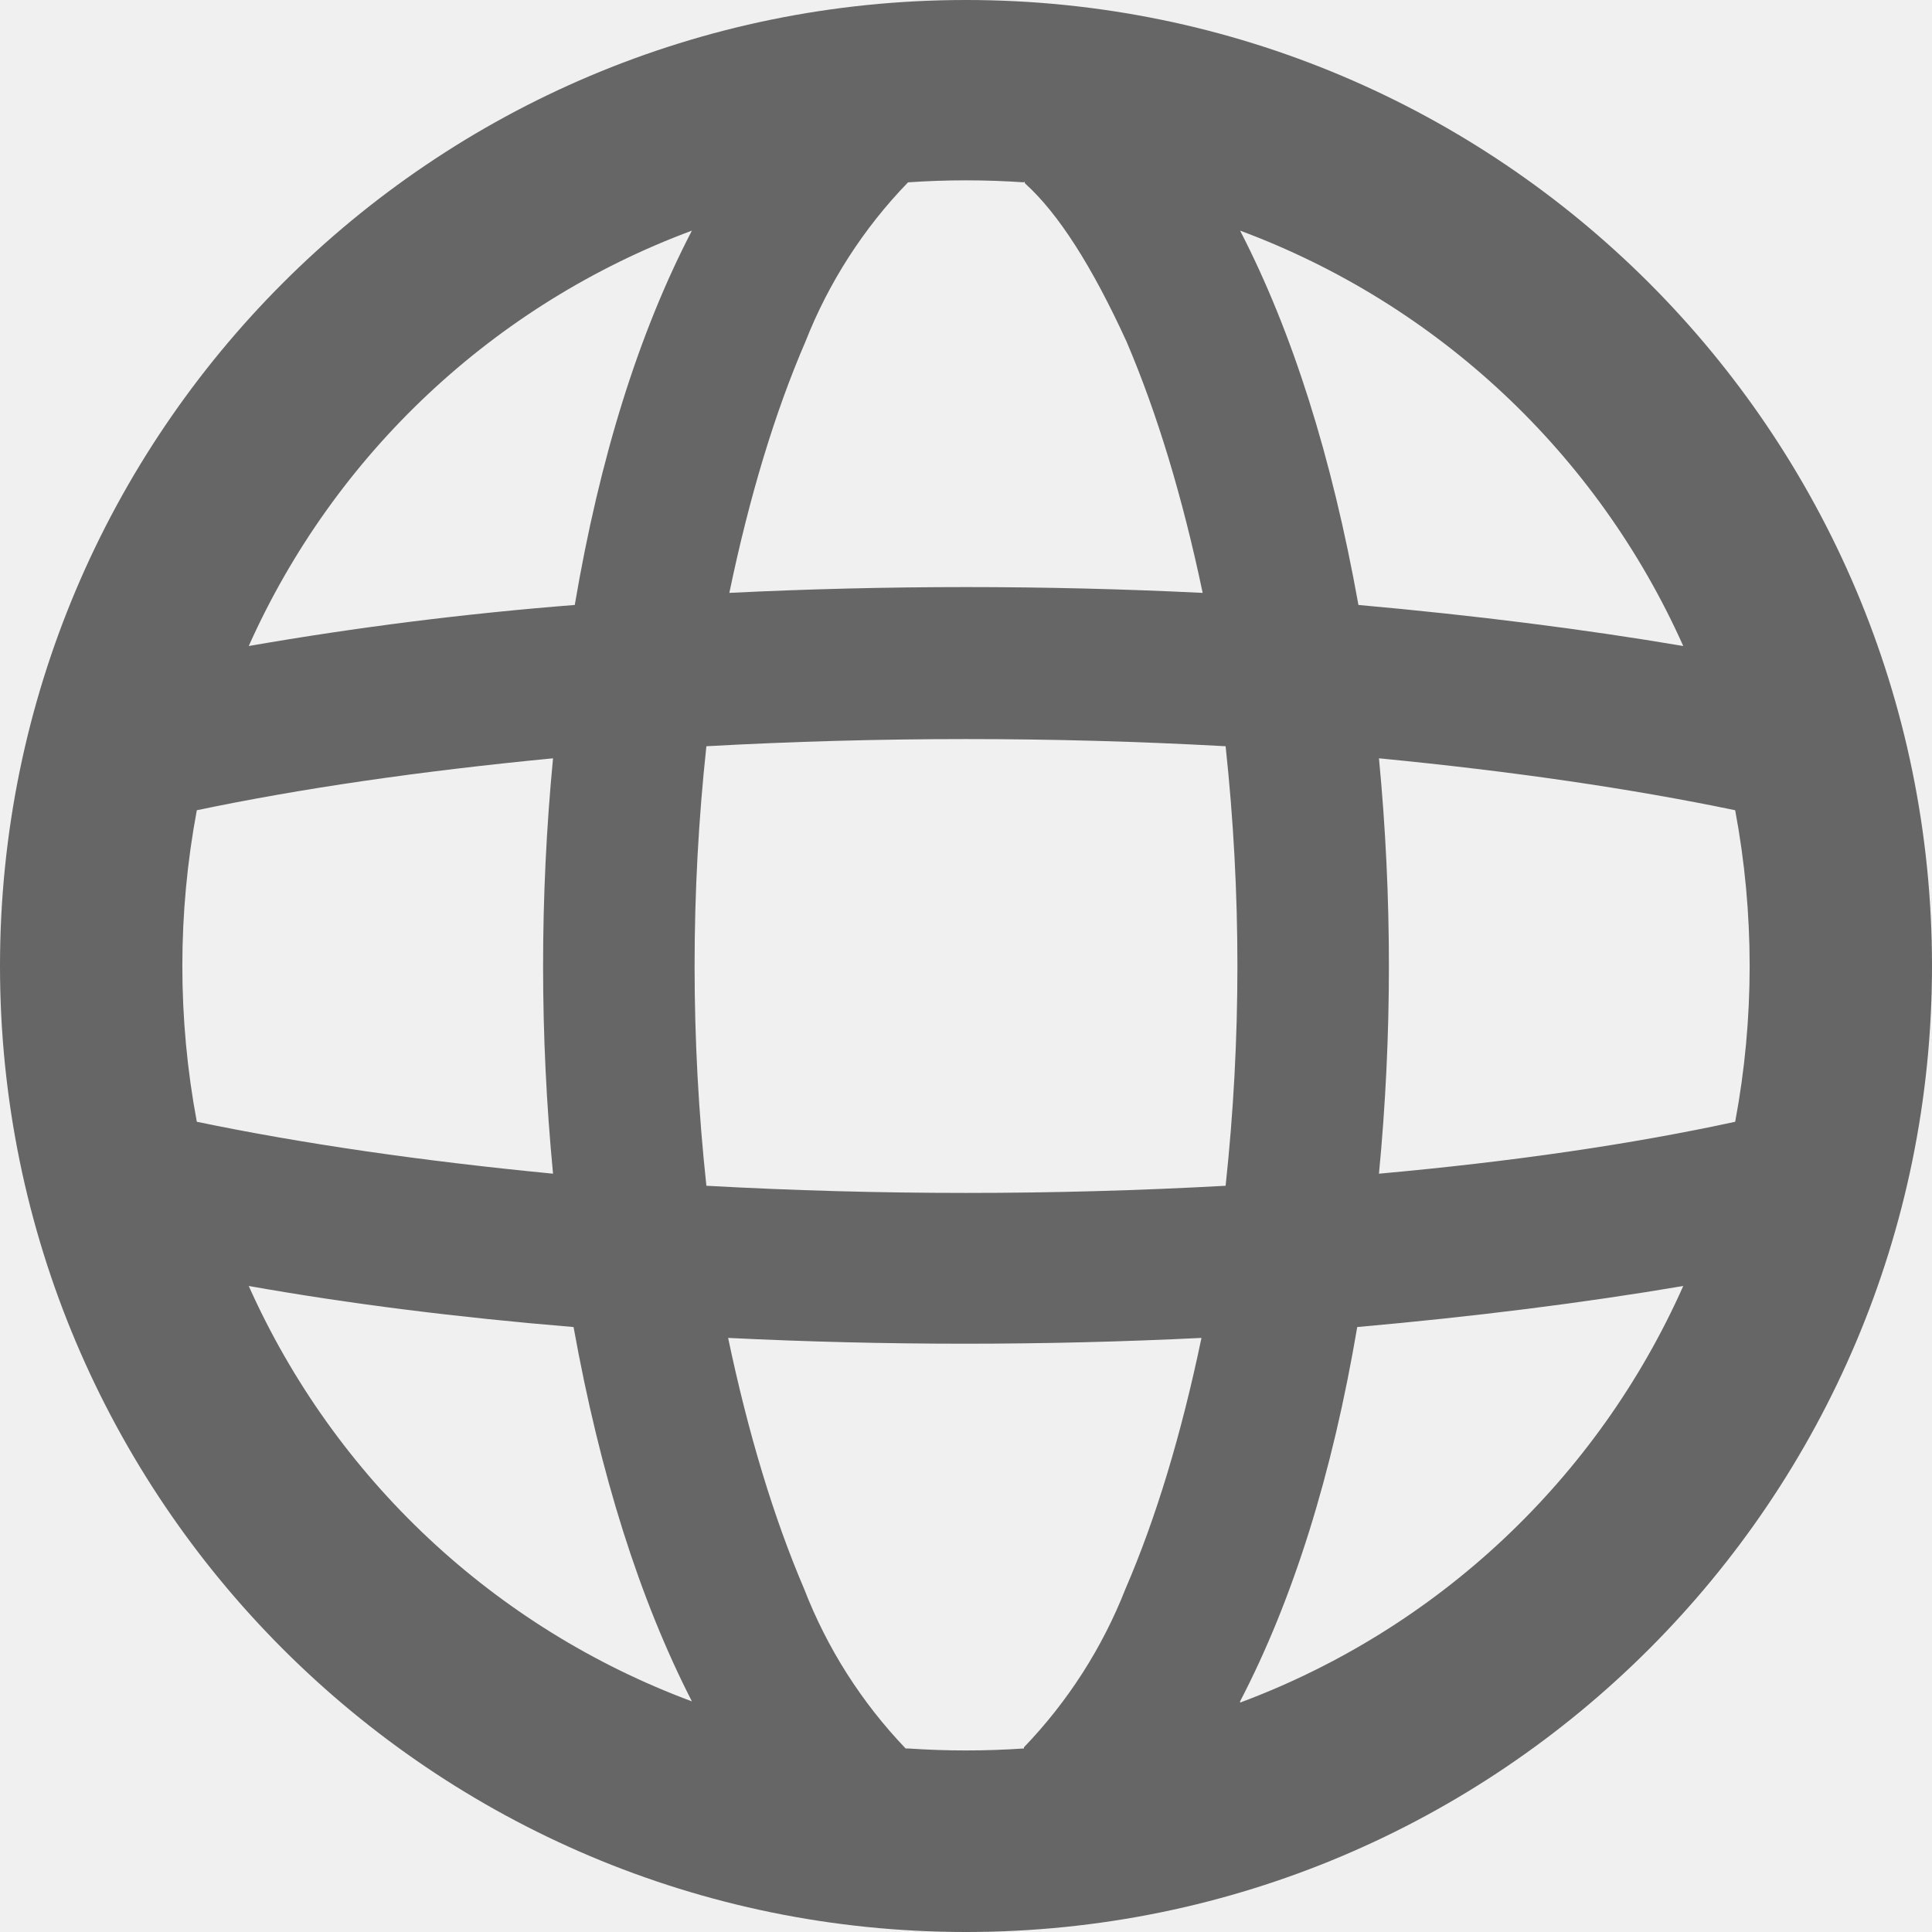
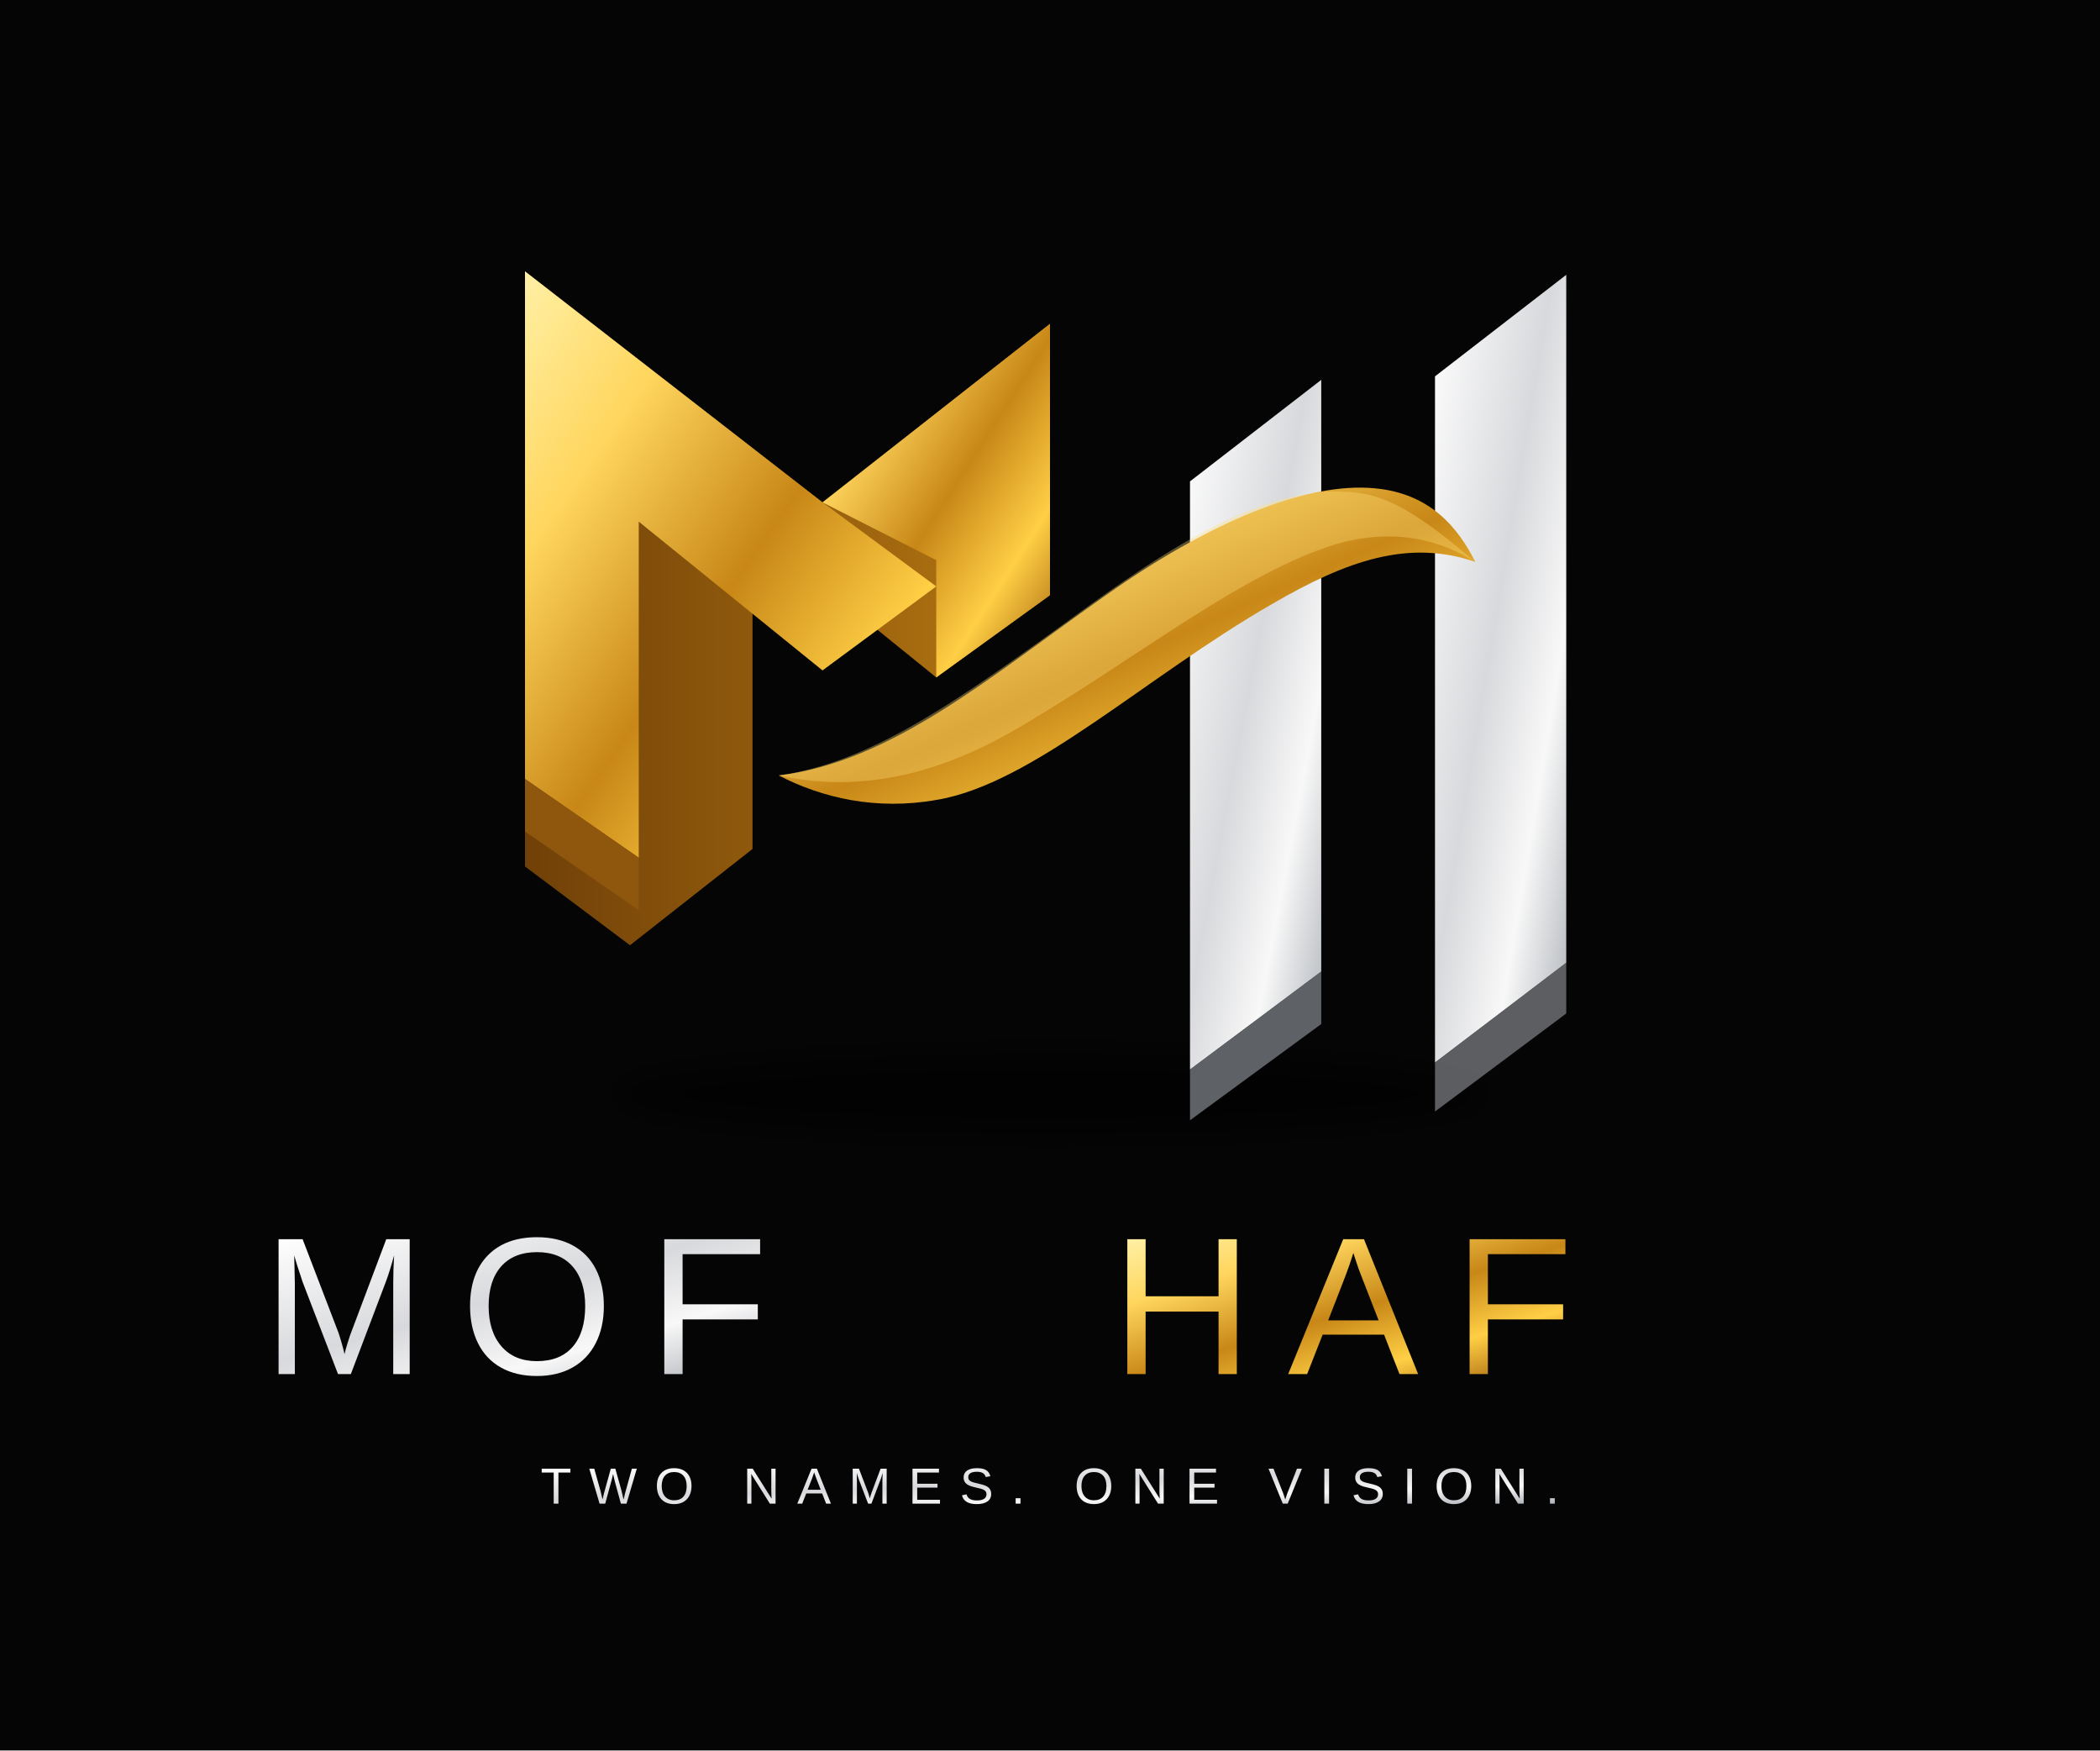
- <svg xmlns="http://www.w3.org/2000/svg" fill="none" viewBox="0 0 16 16">
-   <g clip-path="url(#a)">
-     <path fill-rule="evenodd" clip-rule="evenodd" d="M10.27 14.1a6.5 6.5 0 0 0 3.67-3.45q-1.24.21-2.7.34-.31 1.83-.97 3.1M8 16A8 8 0 1 0 8 0a8 8 0 0 0 0 16m.48-1.52a7 7 0 0 1-.96 0H7.5a4 4 0 0 1-.84-1.32q-.38-.89-.63-2.08a40 40 0 0 0 3.92 0q-.25 1.2-.63 2.08a4 4 0 0 1-.84 1.31zm2.94-4.76q1.66-.15 2.95-.43a7 7 0 0 0 0-2.58q-1.3-.27-2.95-.43a18 18 0 0 1 0 3.44m-1.27-3.54a17 17 0 0 1 0 3.64 39 39 0 0 1-4.3 0 17 17 0 0 1 0-3.64 39 39 0 0 1 4.3 0m1.1-1.17q1.45.13 2.69.34a6.5 6.5 0 0 0-3.67-3.44q.65 1.26.98 3.1M8.48 1.5l.01.02q.41.37.84 1.31.38.89.63 2.08a40 40 0 0 0-3.92 0q.25-1.2.63-2.08a4 4 0 0 1 .85-1.32 7 7 0 0 1 .96 0m-2.75.4a6.5 6.5 0 0 0-3.67 3.44 29 29 0 0 1 2.7-.34q.31-1.83.97-3.1M4.58 6.28q-1.66.16-2.95.43a7 7 0 0 0 0 2.58q1.3.27 2.95.43a18 18 0 0 1 0-3.44m.17 4.71q-1.45-.12-2.69-.34a6.5 6.5 0 0 0 3.67 3.44q-.65-1.27-.98-3.1" fill="#666" />
+ <svg xmlns="http://www.w3.org/2000/svg" viewBox="0 0 1200 1000" role="img" aria-labelledby="title desc">
+   <defs>
+     <linearGradient id="gold" x1="0" y1="0" x2="1" y2="1">
+       <stop offset="0" stop-color="#fff0a5" />
+       <stop offset=".24" stop-color="#ffd65e" />
+       <stop offset=".52" stop-color="#c88717" />
+       <stop offset=".76" stop-color="#ffcf45" />
+       <stop offset="1" stop-color="#9d5b08" />
+     </linearGradient>
+     <linearGradient id="silver" x1="0" y1="0" x2="1" y2="1">
+       <stop offset="0" stop-color="#fff" />
+       <stop offset=".45" stop-color="#d8d9dc" />
+       <stop offset=".72" stop-color="#f8f8f8" />
+       <stop offset="1" stop-color="#aeb2b8" />
+     </linearGradient>
+     <linearGradient id="goldSide" x1="0" y1="0" x2="1" y2="0">
+       <stop stop-color="#704008" />
+       <stop offset="1" stop-color="#b87912" />
+     </linearGradient>
+     <filter id="shadow" x="-20%" y="-20%" width="140%" height="150%">
+       <feGaussianBlur stdDeviation="8" />
+     </filter>
+   </defs>
+   <rect width="1200" height="1000" fill="#050505" />
+   <g transform="translate(0 5)">
+     <ellipse cx="600" cy="620" rx="250" ry="24" fill="#000" opacity=".55" filter="url(#shadow)" />
+     <path d="M680 270 L755 212 L755 550 L680 606 Z" fill="url(#silver)" />
+     <path d="M820 210 L895 152 L895 545 L820 602 Z" fill="url(#silver)" />
+     <path d="M680 606 L755 550 L755 580 L680 635 Z" fill="#858990" opacity=".7" />
+     <path d="M820 602 L895 545 L895 574 L820 630 Z" fill="#8b8e94" opacity=".65" />
+     <path d="M300 150 L470 282 L600 180 L600 335 L535 382 L430 297 L430 480 L360 535 L300 490 Z" fill="url(#goldSide)" />
+     <path d="M300 150 L470 282 L535 330 L470 378 L365 293 L365 485 L300 440 Z" fill="url(#gold)" />
+     <path d="M470 282 L600 180 L600 335 L535 382 L535 315 Z" fill="url(#gold)" />
+     <path d="M300 440 L365 485 L365 515 L300 470 Z" fill="#8f570d" />
+     <path d="M445 438 C510 430 565 382 632 335 C690 294 746 270 786 274 C817 277 833 296 843 316 C805 303 770 315 727 340 C654 382 590 443 535 452 C501 458 470 451 445 438 Z" fill="url(#gold)" />
+     <path d="M445 438 C500 450 548 432 590 406 C652 369 711 322 763 306 C797 296 824 304 843 316 C810 288 792 277 770 276 C717 272 655 317 603 355 C542 399 495 431 445 438 Z" fill="#ffe07b" opacity=".35" />
+     <g font-family="Montserrat, Arial, sans-serif" font-size="112" font-weight="500" letter-spacing="20">
+       <text x="150" y="780" fill="url(#silver)">MOF</text>
+       <text x="635" y="780" fill="url(#gold)">HAF</text>
+     </g>
+     <path d="M165 842 H260 M940 842 H1035" stroke="url(#gold)" stroke-width="5" />
+     <text x="600" y="854" text-anchor="middle" fill="url(#silver)" font-family="Montserrat, Arial, sans-serif" font-size="29" font-weight="400" letter-spacing="10">TWO NAMES. ONE VISION.</text>
  </g>
-   <defs>
-     <clipPath id="a">
-       <path fill="#fff" d="M0 0h16v16H0z" />
-     </clipPath>
-   </defs>
</svg>
